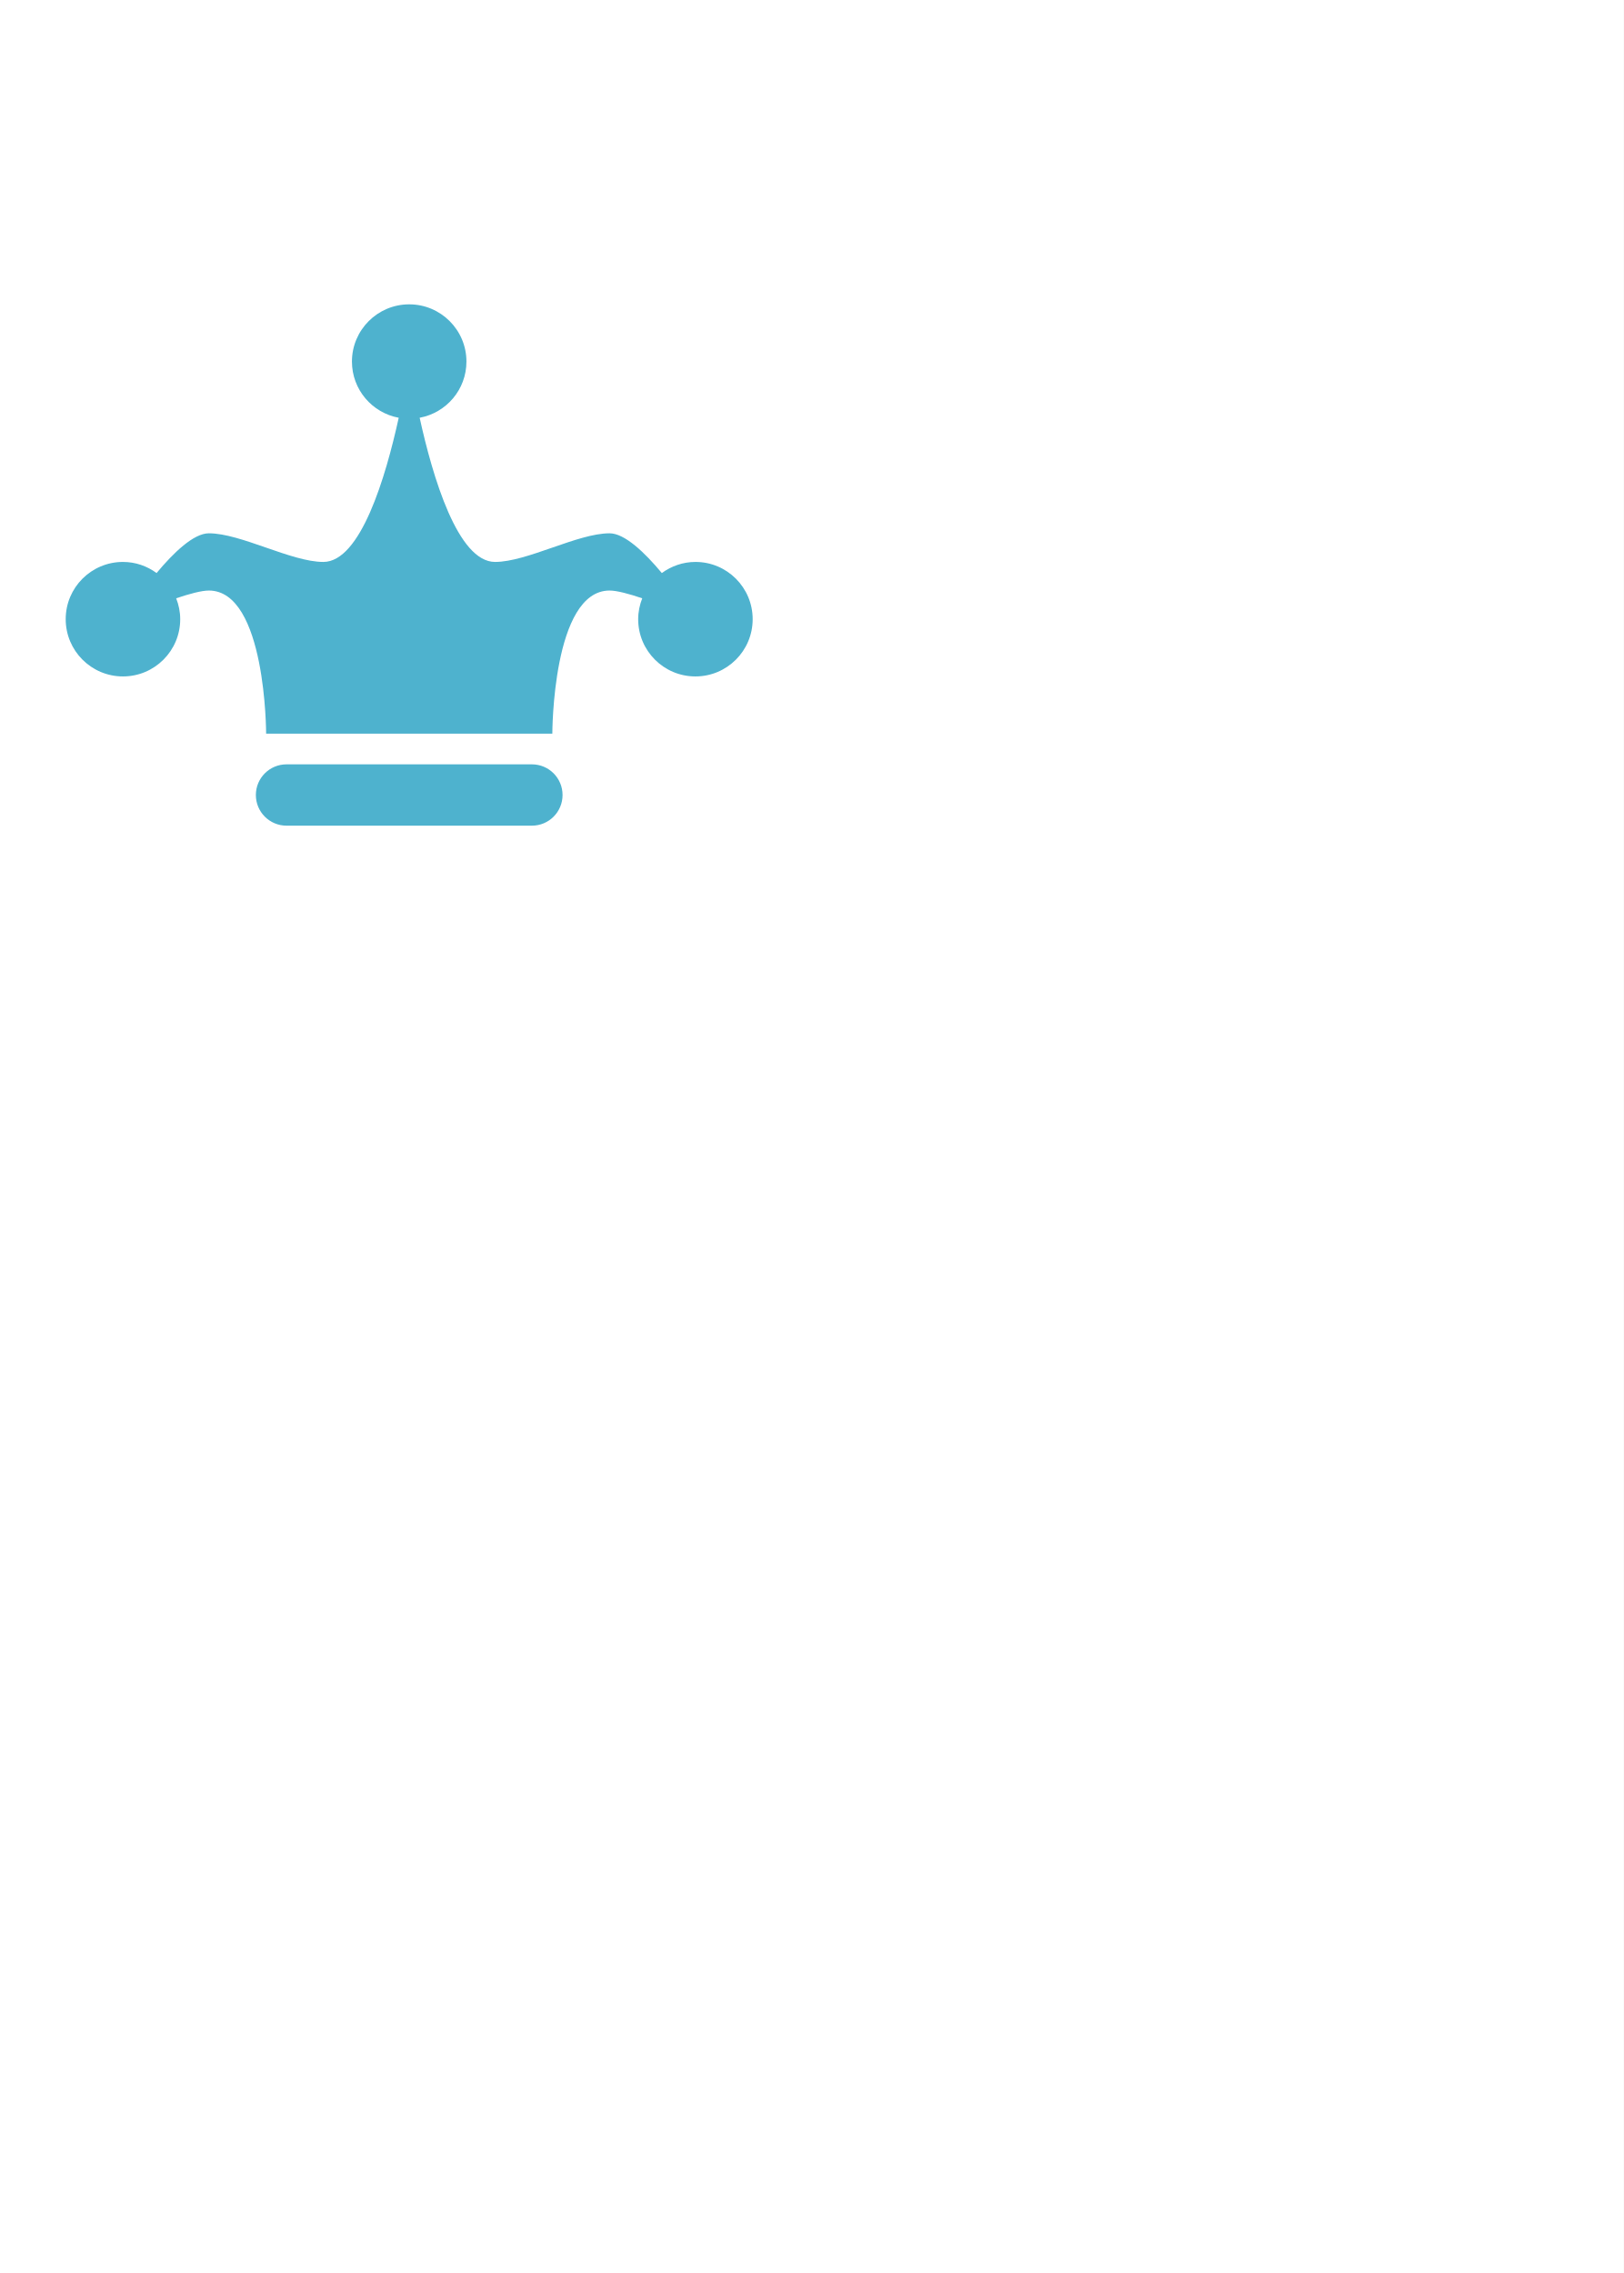
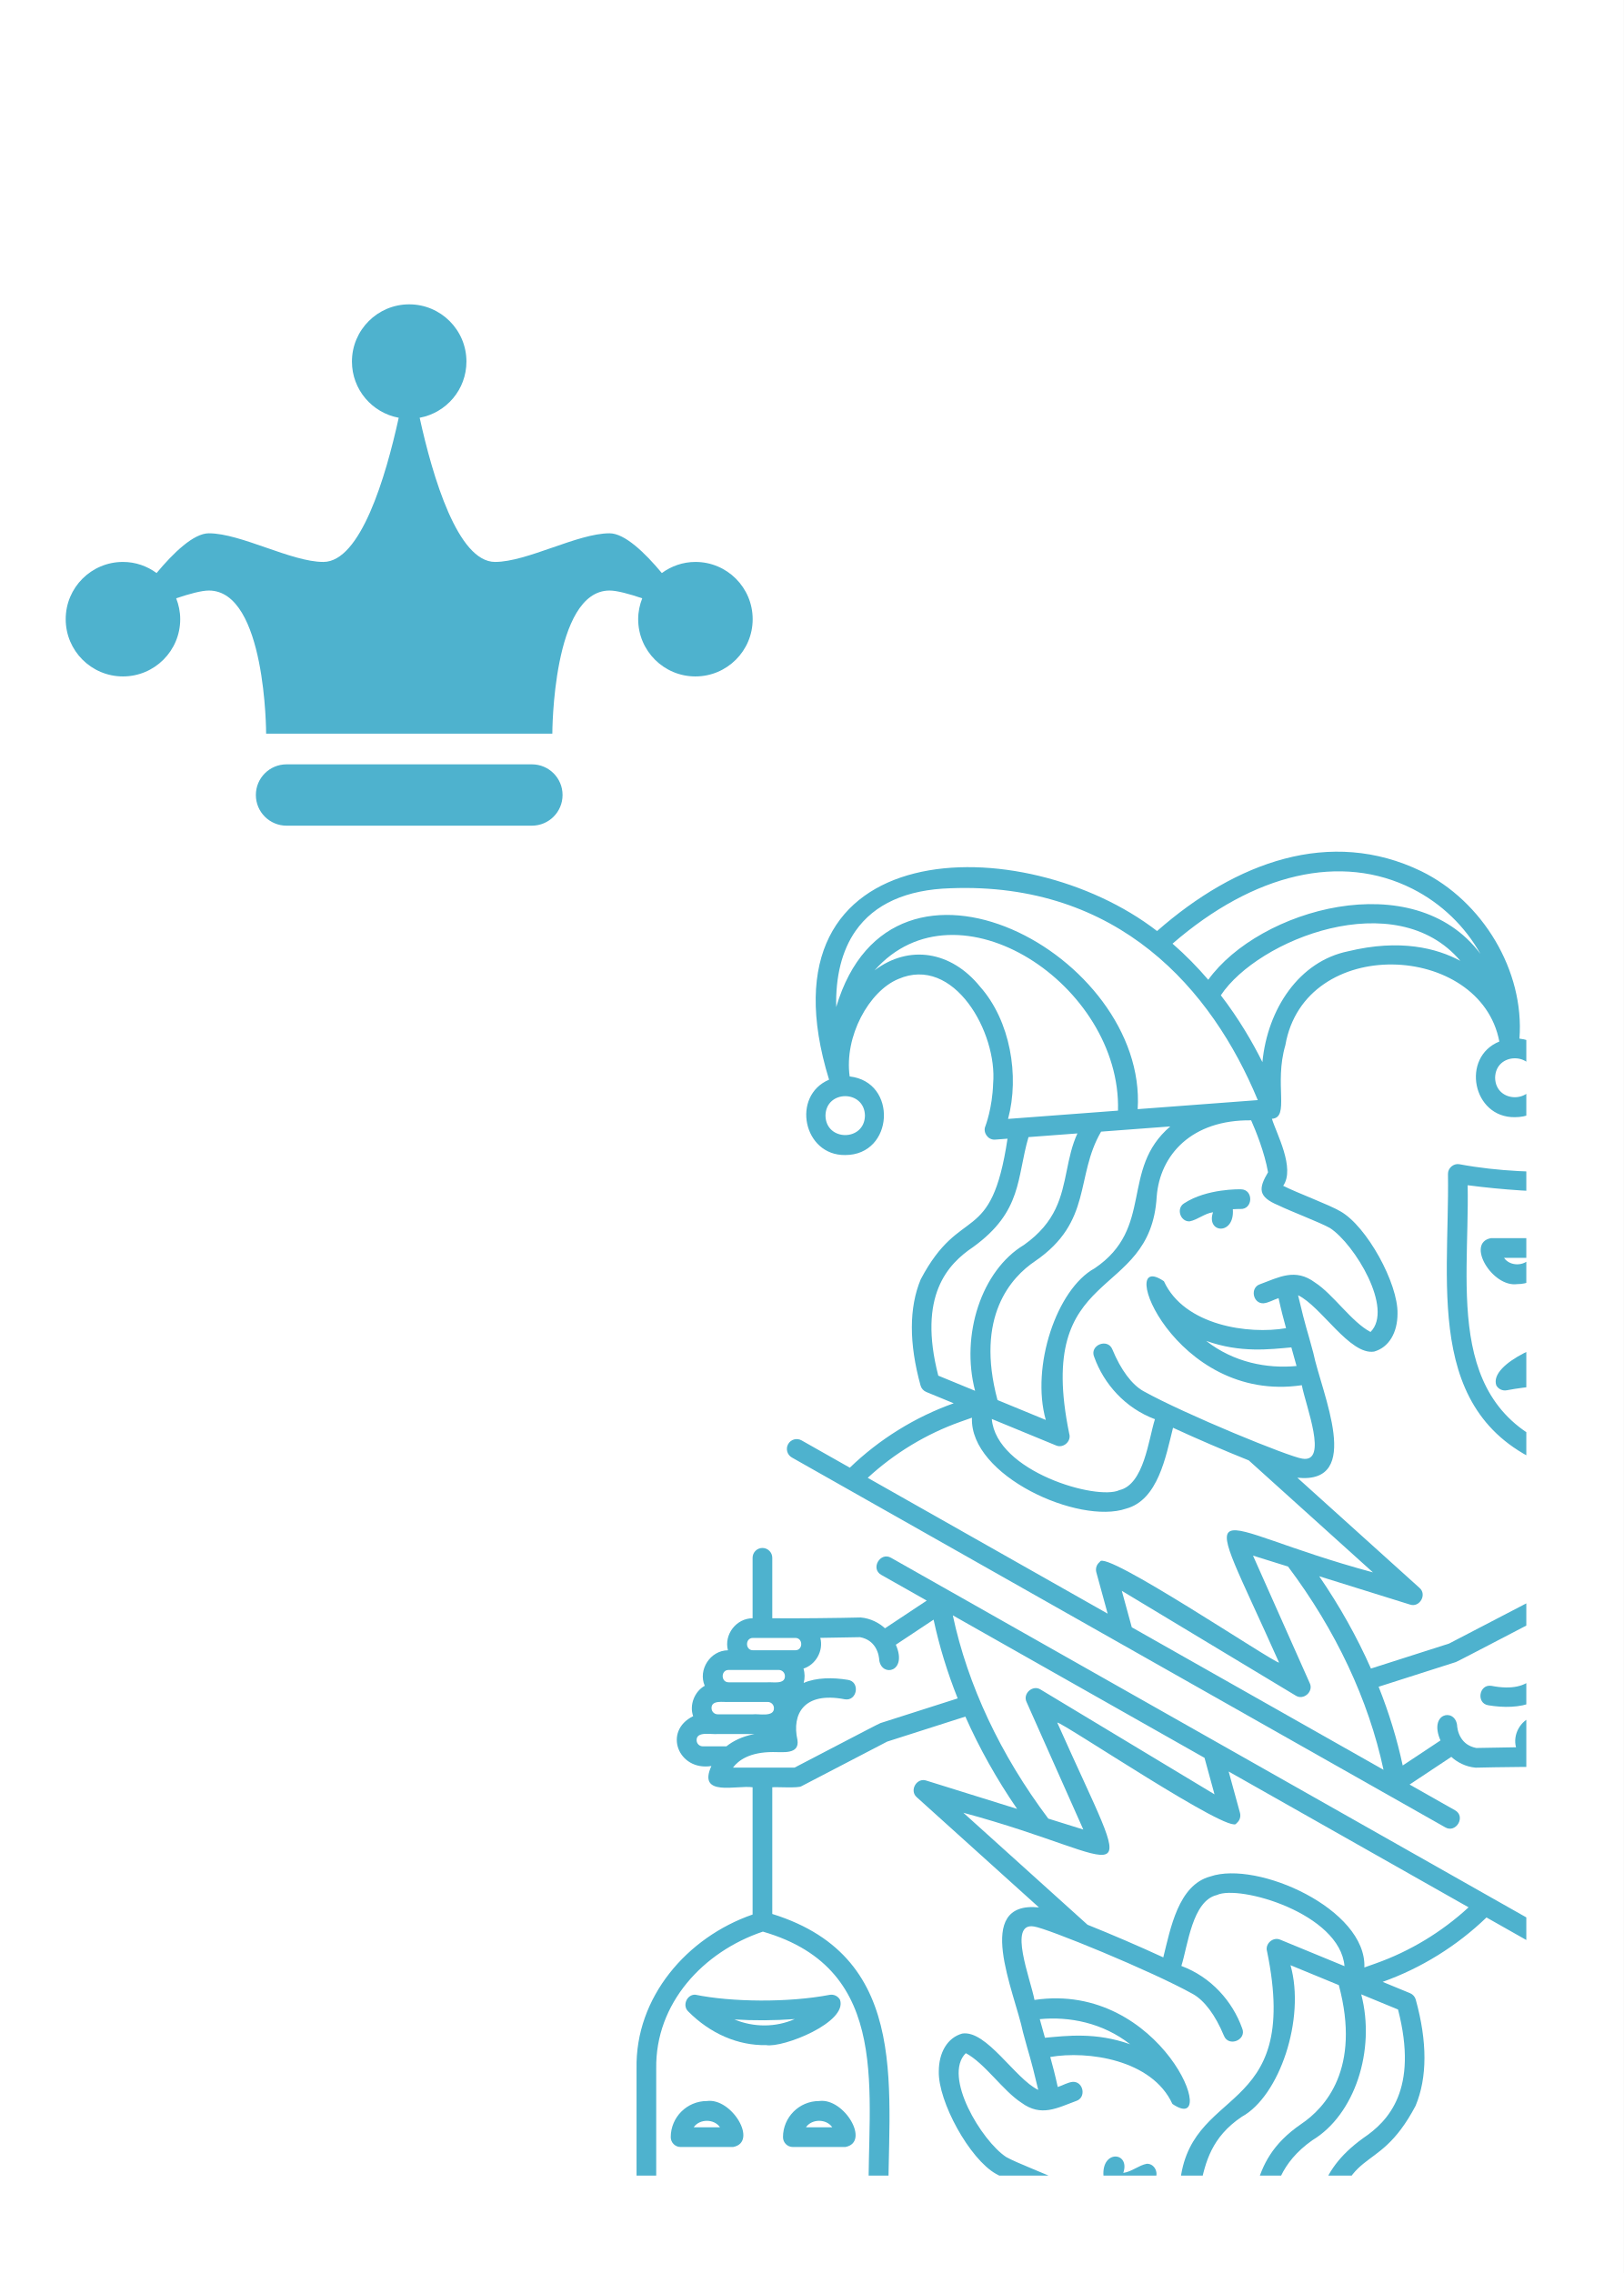
<svg xmlns="http://www.w3.org/2000/svg" width="250" height="350" viewBox="0 0 250 350" fill="none">
  <g clip-path="url(#clip0_104_5333)">
    <rect width="250" height="350" fill="white" />
    <path d="M81.892 117.694C84.503 117.694 86.614 119.805 86.614 122.416C86.614 125.027 84.503 127.138 81.892 127.138H44.117C41.51 127.138 39.394 125.027 39.394 122.416C39.394 119.805 41.51 117.694 44.117 117.694H81.892Z" fill="#4EB2CE" />
    <path d="M63.002 46.863C67.866 46.863 71.815 50.811 71.815 55.674C71.815 59.99 68.712 63.57 64.614 64.326C66.62 73.453 70.488 86.527 76.225 86.527C81.15 86.526 88.923 82.118 93.853 82.118C96.19 82.119 99.288 85.102 101.899 88.237C103.358 87.175 105.138 86.527 107.074 86.527C111.942 86.527 115.885 90.475 115.885 95.344C115.885 100.212 111.938 104.158 107.07 104.158C102.202 104.158 98.257 100.212 98.257 95.344C98.257 94.201 98.494 93.124 98.881 92.127C96.879 91.447 94.981 90.933 93.853 90.933C85.041 90.933 85.04 112.971 85.04 112.971H40.974C40.974 112.971 40.974 90.933 32.158 90.933C31.029 90.933 29.131 91.448 27.125 92.127C27.517 93.124 27.747 94.206 27.747 95.344C27.747 100.212 23.8 104.158 18.932 104.158C14.064 104.158 10.116 100.207 10.116 95.34C10.116 90.471 14.064 86.527 18.932 86.527C20.873 86.527 22.653 87.17 24.107 88.237C26.718 85.102 29.811 82.118 32.154 82.118C37.079 82.118 44.856 86.527 49.781 86.527C55.518 86.527 59.387 73.458 61.389 64.326C57.295 63.57 54.187 59.99 54.187 55.674C54.188 50.811 58.134 46.864 63.002 46.863Z" fill="#4EB2CE" />
+     <g clip-path="url(#clip1_104_5333)">
+       <path d="M191.063 183.131C193.029 183.157 192.939 186.246 190.98 186.161C190.96 186.161 190.506 186.151 189.813 186.197C190.123 190.284 185.649 189.923 186.763 186.665C185.456 186.843 184.388 187.829 183.152 188.069C181.707 188.125 181.058 186.048 182.322 185.284C185.805 183.01 190.844 183.125 191.063 183.131Z" fill="#4EB2CE" />
+       <path fill-rule="evenodd" clip-rule="evenodd" d="M230.38 213.324C229.179 209.853 239.137 205.885 241.748 206.34C246.082 206.257 250.346 208.099 253.743 211.521C254.701 212.418 253.963 214.151 252.669 214.104C247.075 212.956 238.332 212.864 231.986 214.078C231.345 214.199 230.697 213.895 230.38 213.324ZM246.637 210.291C243.648 209.058 240.296 209.053 237.345 210.351C240.424 210.122 243.649 210.103 246.637 210.291Z" fill="#4EB2CE" />
+       <path fill-rule="evenodd" clip-rule="evenodd" d="M237.643 190.652C238.479 190.652 239.157 191.33 239.157 192.167C239.157 195.234 236.663 197.731 233.597 197.731C229.75 198.263 225.658 191.391 229.55 190.652H237.643ZM231.569 193.683C232.471 195.016 234.722 195.016 235.625 193.683H231.569Z" fill="#4EB2CE" />
+       <path fill-rule="evenodd" clip-rule="evenodd" d="M254.925 190.652C255.761 190.652 256.439 191.33 256.44 192.167C256.44 195.235 253.944 197.731 250.878 197.731C247.031 198.262 242.939 191.39 246.832 190.652H254.925ZM248.851 193.683C249.754 195.015 252.003 195.016 252.906 193.683H248.851Z" fill="#4EB2CE" />
+       <path fill-rule="evenodd" clip-rule="evenodd" d="M178.148 143.363C190.266 132.716 204.827 127.383 218.826 134.15C228.264 138.77 234.742 149.475 233.942 159.927C241.354 160.768 240.747 172.034 233.235 172.026C226.719 172.118 224.903 162.794 230.846 160.376C227.953 145.087 200.871 143.84 197.9 160.946C196.131 166.982 198.622 172.096 195.832 172.271C196.506 174.507 199.456 179.869 197.567 182.591C199.731 183.696 204.656 185.502 206.368 186.519C210.425 188.79 215.289 197.656 215.169 202.303C215.159 205.193 213.858 207.472 211.565 208.119C207.825 208.709 203.406 201.135 199.858 199.444C201.188 205.044 201.115 204.211 202.2 208.306C203.497 214.564 209.985 228.591 199.748 227.542L218.548 244.499C219.755 245.522 218.576 247.586 217.083 247.071L203.114 242.714C206.262 247.304 208.93 252.071 211.079 256.926L223.107 253.079L236.305 246.212C236.747 245.875 240.229 246.115 240.807 246.042V226.536C218.874 219.707 223.207 198.666 222.939 180.766C222.918 179.869 223.788 179.118 224.671 179.265C236.767 181.527 249.26 179.978 261.182 179.62C261.514 179.907 261.704 180.327 261.704 180.766C261.704 180.891 261.704 202.699 261.704 202.699C261.926 213.712 253.94 222.949 243.837 226.448V246.042C246.27 246.406 252.374 244.497 250.181 249.316C255.291 248.508 257.677 254.689 252.991 256.99C253.603 258.734 252.762 260.811 251.207 261.668C252.272 264.152 250.34 267.118 247.634 267.136C248.268 269.568 246.347 272.062 243.837 272.068V281.377C243.837 282.213 243.158 282.893 242.322 282.893C241.486 282.893 240.807 282.213 240.807 281.377V272.07C238.035 272.019 230.086 272.107 227.193 272.188C225.659 272.058 224.312 271.327 223.455 270.522L217.028 274.788C217.028 274.788 223.939 278.7 224.004 278.737C225.755 279.693 224.17 282.354 222.514 281.375C222.514 281.375 172.408 253.01 172.213 252.899L121.921 224.428C121.194 224.015 120.938 223.09 121.35 222.362C121.762 221.634 122.686 221.379 123.414 221.791L130.843 225.996C135.384 221.615 140.895 218.193 146.836 216.079L142.617 214.34C142.184 214.162 141.857 213.794 141.733 213.343C139.938 206.848 139.948 201.349 141.758 196.998C147.96 185.241 152.592 192.16 155.124 175.336L153.237 175.479C153.199 175.482 153.161 175.483 153.123 175.483C152.089 175.515 151.303 174.359 151.717 173.407C151.734 173.363 152.786 170.632 152.907 166.862C153.596 159.016 146.856 146.992 138.282 150.761C133.799 152.632 129.958 159.581 130.82 165.753C138.248 166.572 137.659 177.862 130.134 177.855C123.677 177.95 121.799 168.744 127.647 166.249C115.842 127.885 157.711 127.545 178.148 143.363ZM201.656 259.174C202.286 260.471 200.695 261.871 199.491 261.089L172.719 244.957L174.257 250.574L213.012 272.515C210.724 261.784 205.676 251.026 198.31 241.217L192.92 239.536C192.949 239.601 201.592 259.029 201.656 259.174ZM237.375 249.071C237.093 249.194 224.46 255.837 224.153 255.926L212.26 259.728C213.859 263.739 215.101 267.797 215.968 271.854L221.784 267.994C219.937 263.777 223.94 262.96 224.336 265.596C224.342 265.781 224.398 266.752 224.975 267.647C225.425 268.337 226.108 268.918 227.288 269.156L233.413 269.049C232.885 267.061 234.116 264.917 236.003 264.317C235.786 263.626 235.774 262.809 235.972 262.11C234.034 262.958 231.456 262.965 229.173 262.585C227.226 262.303 227.721 259.252 229.653 259.592C235.957 260.818 237.82 257.294 236.934 253.34C236.56 251.02 239.289 251.496 240.715 251.467C244.275 251.467 246.016 250.198 246.859 249.073C246.859 249.073 237.449 249.071 237.375 249.071ZM237.274 267.139C236.04 267.122 236.043 269.057 237.274 269.04H243.77C245.003 269.057 245 267.122 243.77 267.139H237.274ZM241.501 262.208C240.711 262.27 238.832 261.852 238.86 263.159C238.86 263.682 239.286 264.108 239.809 264.108H247.518C248.752 264.125 248.748 262.191 247.518 262.208H241.501ZM243.8 257.277C242.97 257.402 240.521 256.779 240.55 258.227C240.55 258.751 240.977 259.178 241.501 259.178H247.518C248.308 259.116 250.187 259.533 250.159 258.227C250.159 257.704 249.733 257.278 249.21 257.277C249.21 257.277 243.866 257.278 243.8 257.277ZM147.902 218.916C142.628 220.785 137.717 223.76 133.601 227.558L170.54 248.47L168.797 242.105C168.633 241.508 168.849 240.872 169.343 240.497C169.894 238.41 196.077 256.042 196.933 256.009C184.353 227.765 184.666 234.89 211.387 242.12L192.269 224.874C188.585 223.397 184.26 221.539 180.605 219.849C179.5 224.248 178.31 230.996 173.359 232.309C166.12 234.798 149.288 227.275 149.646 218.299L147.902 218.916ZM247.874 252.344C246.877 253.141 245.475 253.876 243.53 254.246H249.21C250.041 254.122 252.488 254.745 252.458 253.297C252.458 252.773 252.032 252.348 251.509 252.347C251.439 252.344 247.965 252.353 247.874 252.344ZM192.636 172.511C183.465 172.389 178.578 177.848 178.092 184.26C177.132 200.582 159.234 194.604 164.626 220.766C164.989 221.937 163.701 223.067 162.589 222.57L152.703 218.497C153.398 226.629 168.934 231.089 172.351 229.451C176.143 228.568 176.829 221.645 177.821 218.53C173.23 216.817 169.952 213.086 168.472 208.953C167.689 207.144 170.555 205.972 171.271 207.794C172.568 210.932 174.265 213.211 176.049 214.21C182.456 217.777 198.497 224.337 200.519 224.607C204.541 225.28 201.059 216.548 200.434 213.296C180.774 216.22 171.55 192.041 179.202 197.286C182.351 204.132 192.264 205.51 198.006 204.514C197.686 203.361 197.229 201.633 196.854 199.889C196.07 200.135 195.327 200.614 194.521 200.685C192.89 200.74 192.427 198.267 194.002 197.745C196.905 196.686 199.413 195.212 202.473 197.49C205.266 199.29 208.121 203.594 211.013 205.098C214.603 201.535 208.563 191.579 204.786 189.103C203.205 188.211 198.792 186.556 196.826 185.597C193.637 184.276 193.774 182.978 195.234 180.504C194.703 177.441 193.337 174.096 192.636 172.511ZM258.676 182.504C247.816 183.926 236.829 183.926 225.968 182.504C226.285 198.693 222.047 217.97 242.255 223.815C251.426 220.736 258.837 212.783 258.676 202.699V182.504ZM169.532 174.252C165.503 181.161 168.27 188.091 159.368 194.194C155.711 196.655 150.126 202.699 153.58 215.581L161.015 218.644C158.696 210.435 162.698 198.484 168.532 195.3C177.773 189.057 172.416 180.086 180.182 173.449L169.532 174.252ZM158.353 175.093C156.51 181.392 157.443 186.515 149.811 192.033C145.967 194.621 141.276 199.48 144.463 211.824L150.129 214.159C147.88 205.558 151.125 195.614 157.66 191.691C162.632 188.158 163.419 184.298 164.251 180.213C164.638 178.314 165.035 176.371 165.886 174.526L158.353 175.093ZM185.71 206.471C189.944 209.79 195.091 210.775 199.622 210.339C199.36 209.395 199.062 208.335 198.824 207.472C195.533 207.767 191.005 208.366 185.71 206.471ZM133.173 171.784C133.102 167.789 127.166 167.789 127.095 171.784C127.166 175.78 133.101 175.78 133.173 171.784ZM172.133 171.016C172.673 151.723 147.412 134.944 134.644 149.427C139.942 145.41 146.452 146.429 150.907 151.942C155.533 157.152 156.999 165.639 155.207 172.292L172.133 171.016ZM193.655 169.396C186.61 152.352 172.198 135.78 146.348 136.774C139.557 136.978 134.621 139.197 131.715 143.363C129.623 146.36 128.63 150.396 128.748 155.065C137.416 125.868 176.679 147.098 175.163 170.789C175.587 170.757 193.236 169.427 193.655 169.396ZM236.274 165.955C236.202 161.96 230.268 161.96 230.196 165.955C230.267 169.95 236.202 169.951 236.274 165.955ZM224.844 147.952C214.893 136.187 193.665 144.65 187.967 153.256C190.795 156.94 192.888 160.566 194.367 163.546C195.157 155.349 200.034 148.025 207.544 146.485C215.596 144.526 221.244 146.019 224.844 147.952ZM217.461 136.854C206.528 131.331 193.1 134.415 180.529 145.307C182.577 147.088 184.404 148.969 186.03 150.868C193.853 139.991 217.662 133.146 227.937 146.88C225.588 142.689 221.976 139.135 217.461 136.854Z" fill="#4EB2CE" />
+       <path d="M168.648 338.119C166.682 338.093 166.772 335.004 168.731 335.089C168.751 335.089 169.205 335.099 169.898 335.053C169.588 330.966 174.062 331.327 172.948 334.585C174.255 334.407 175.324 333.421 176.559 333.181C178.005 333.125 178.653 335.202 177.389 335.966C173.906 338.24 168.867 338.125 168.648 338.119Z" fill="#4EB2CE" />
+       <path fill-rule="evenodd" clip-rule="evenodd" d="M129.331 307.926C130.532 311.397 120.574 315.365 117.963 314.91C113.629 314.993 109.365 313.151 105.968 309.729C105.01 308.832 105.748 307.099 107.042 307.146C112.636 308.294 121.379 308.386 127.726 307.172C128.366 307.051 129.014 307.355 129.331 307.926ZM113.074 310.959C116.064 312.192 119.416 312.197 122.366 310.899C119.288 311.128 116.062 311.147 113.074 310.959Z" fill="#4EB2CE" />
+       <path fill-rule="evenodd" clip-rule="evenodd" d="M122.068 330.598C121.232 330.598 120.554 329.92 120.554 329.083C120.554 326.015 123.048 323.519 126.114 323.519C129.961 322.987 134.054 329.859 130.161 330.598L122.068 330.598ZM128.142 327.567C127.24 326.234 124.989 326.234 124.086 327.567L128.142 327.567Z" fill="#4EB2CE" />
+       <path fill-rule="evenodd" clip-rule="evenodd" d="M104.786 330.598C103.95 330.598 103.272 329.92 103.272 329.083C103.272 326.015 105.767 323.519 108.833 323.519C112.68 322.988 116.772 329.86 112.879 330.598L104.786 330.598ZM110.86 327.567C109.958 326.235 107.708 326.234 106.805 327.567L110.86 327.567Z" fill="#4EB2CE" />
+       <path fill-rule="evenodd" clip-rule="evenodd" d="M181.563 377.887C169.445 388.534 154.885 393.867 140.885 387.1C131.447 382.48 124.969 371.775 125.769 361.323C118.357 360.482 118.964 349.216 126.476 349.224C132.992 349.132 134.809 358.456 128.865 360.874C131.758 376.163 158.84 377.41 161.811 360.304C163.58 354.268 161.09 349.154 163.879 348.979C163.205 346.743 160.255 341.381 162.144 338.659C159.98 337.554 155.056 335.748 153.343 334.731C149.286 332.46 144.422 323.594 144.542 318.947C144.553 316.057 145.853 313.778 148.146 313.131C151.887 312.541 156.305 320.115 159.853 321.806C158.523 316.206 158.596 317.039 157.511 312.944C156.215 306.686 149.726 292.659 159.963 293.708L141.163 276.751C139.957 275.728 141.135 273.664 142.629 274.179L156.597 278.536C153.449 273.946 150.781 269.179 148.632 264.324L136.604 268.171L123.406 275.038C122.964 275.375 119.482 275.135 118.904 275.208L118.904 294.714C140.837 301.543 136.504 322.584 136.772 340.484C136.793 341.381 135.924 342.132 135.04 341.985C122.945 339.723 110.451 341.272 98.53 341.63C98.197 341.343 98.007 340.923 98.007 340.484C98.007 340.359 98.007 318.551 98.007 318.551C97.785 307.538 105.771 298.301 115.874 294.802L115.874 275.208C113.441 274.844 107.337 276.753 109.53 271.934C104.42 272.742 102.034 266.561 106.721 264.26C106.108 262.516 106.95 260.439 108.505 259.582C107.439 257.098 109.372 254.132 112.077 254.114C111.443 251.682 113.364 249.188 115.874 249.182L115.874 239.873C115.874 239.037 116.553 238.357 117.389 238.357C118.225 238.357 118.904 239.037 118.904 239.873L118.904 249.18C121.677 249.231 129.625 249.143 132.518 249.062C134.052 249.192 135.399 249.923 136.256 250.728L142.684 246.462C142.684 246.462 135.773 242.55 135.707 242.513C133.957 241.557 135.541 238.896 137.198 239.875C137.198 239.875 187.303 268.24 187.498 268.351L237.79 296.822C238.518 297.235 238.773 298.16 238.361 298.888C237.949 299.616 237.025 299.871 236.298 299.459L228.868 295.254C224.327 299.635 218.816 303.057 212.875 305.171L217.095 306.91C217.527 307.088 217.854 307.456 217.978 307.907C219.773 314.402 219.763 319.901 217.953 324.252C211.751 336.009 207.119 329.09 204.587 345.914L206.474 345.771C206.512 345.768 206.55 345.767 206.588 345.767C207.622 345.735 208.408 346.891 207.994 347.843C207.977 347.887 206.925 350.618 206.804 354.388C206.115 362.234 212.855 374.258 221.429 370.489C225.912 368.618 229.754 361.669 228.891 355.497C221.463 354.678 222.053 343.388 229.577 343.395C236.034 343.3 237.912 352.506 232.065 355.001C243.869 393.365 202 393.705 181.563 377.887ZM158.055 262.076C157.425 260.779 159.016 259.379 160.22 260.161L186.992 276.293L185.454 270.676L146.7 248.735C148.987 259.466 154.035 270.224 161.402 280.033L166.791 281.714C166.762 281.649 158.119 262.221 158.055 262.076ZM122.336 272.179C122.619 272.056 135.251 265.413 135.558 265.324L147.451 261.522C145.852 257.511 144.61 253.453 143.743 249.396L137.927 253.256C139.775 257.473 135.772 258.29 135.375 255.654C135.37 255.469 135.313 254.498 134.737 253.603C134.286 252.913 133.603 252.332 132.423 252.094L126.299 252.201C126.826 254.189 125.596 256.333 123.708 256.933C123.925 257.624 123.937 258.441 123.739 259.14C125.677 258.292 128.256 258.285 130.538 258.665C132.485 258.947 131.99 261.998 130.059 261.658C123.755 260.432 121.892 263.956 122.777 267.91C123.151 270.23 120.422 269.754 118.996 269.783C115.436 269.783 113.695 271.052 112.852 272.177C112.852 272.177 122.262 272.179 122.336 272.179ZM122.438 254.111C123.671 254.128 123.668 252.193 122.438 252.21L115.941 252.21C114.708 252.193 114.711 254.128 115.941 254.111L122.438 254.111ZM118.21 259.042C119 258.98 120.879 259.398 120.851 258.091C120.851 257.568 120.426 257.142 119.902 257.142L112.193 257.142C110.959 257.125 110.964 259.059 112.193 259.042L118.21 259.042ZM115.911 263.973C116.741 263.848 119.19 264.471 119.161 263.023C119.161 262.499 118.734 262.072 118.21 262.072L112.193 262.072C111.403 262.134 109.524 261.717 109.552 263.023C109.552 263.546 109.978 263.972 110.501 263.973C110.501 263.973 115.845 263.972 115.911 263.973ZM211.809 302.334C217.083 300.465 221.994 297.49 226.11 293.692L189.171 272.78L190.915 279.145C191.078 279.742 190.862 280.378 190.369 280.753C189.818 282.84 163.635 265.208 162.778 265.241C175.358 293.485 175.045 286.36 148.324 279.13L167.443 296.376C171.126 297.853 175.451 299.711 179.106 301.401C180.211 297.002 181.401 290.254 186.353 288.941C193.591 286.452 210.423 293.975 210.066 302.951L211.809 302.334ZM111.838 268.906C112.834 268.109 114.236 267.374 116.181 267.004L110.501 267.004C109.671 267.128 107.223 266.505 107.253 267.953C107.253 268.477 107.679 268.902 108.203 268.903C108.272 268.906 111.747 268.897 111.838 268.906ZM167.075 348.739C176.246 348.861 181.133 343.402 181.62 336.99C182.579 320.668 200.478 326.646 195.085 300.484C194.722 299.313 196.01 298.183 197.122 298.68L207.008 302.753C206.314 294.621 190.777 290.161 187.36 291.799C183.568 292.682 182.882 299.605 181.89 302.72C186.481 304.433 189.759 308.164 191.239 312.297C192.022 314.106 189.157 315.278 188.44 313.456C187.144 310.318 185.447 308.039 183.662 307.04C177.255 303.473 161.214 296.913 159.192 296.643C155.17 295.97 158.652 304.702 159.277 307.954C178.937 305.03 188.161 329.209 180.51 323.964C177.36 317.118 167.448 315.74 161.705 316.736C162.026 317.889 162.482 319.617 162.857 321.361C163.642 321.115 164.384 320.636 165.19 320.565C166.821 320.51 167.284 322.983 165.709 323.505C162.806 324.564 160.298 326.038 157.238 323.76C154.445 321.96 151.59 317.656 148.698 316.152C145.108 319.715 151.148 329.671 154.925 332.147C156.506 333.039 160.919 334.694 162.885 335.653C166.074 336.974 165.937 338.272 164.477 340.746C165.008 343.809 166.375 347.154 167.075 348.739ZM101.035 338.746C111.895 337.324 122.883 337.324 133.743 338.746C133.426 322.557 137.664 303.28 117.456 297.435C108.286 300.514 100.874 308.467 101.035 318.551L101.035 338.746ZM190.18 346.998C194.208 340.089 191.441 333.159 200.344 327.056C204.001 324.595 209.585 318.551 206.132 305.669L198.696 302.606C201.015 310.815 197.013 322.766 191.179 325.95C181.938 332.193 187.295 341.164 179.529 347.801L190.18 346.998ZM201.358 346.157C203.201 339.858 202.269 334.735 209.9 329.217C213.744 326.629 218.435 321.77 215.248 309.426L209.582 307.091C211.831 315.692 208.587 325.636 202.052 329.559C197.079 333.092 196.292 336.952 195.46 341.037C195.074 342.936 194.676 344.879 193.825 346.724L201.358 346.157ZM174.001 314.779C169.767 311.46 164.62 310.475 160.089 310.911C160.351 311.855 160.649 312.915 160.887 313.778C164.178 313.483 168.706 312.884 174.001 314.779ZM226.538 349.466C226.609 353.461 232.545 353.461 232.617 349.466C232.545 345.47 226.61 345.47 226.538 349.466ZM187.579 350.234C187.038 369.527 212.299 386.306 225.067 371.823C219.769 375.84 213.259 374.821 208.804 369.308C204.178 364.098 202.712 355.611 204.504 348.958L187.579 350.234ZM166.056 351.854C173.101 368.898 187.513 385.47 213.363 384.476C220.154 384.272 225.091 382.053 227.997 377.887C230.088 374.89 231.082 370.854 230.963 366.185C222.295 395.382 183.032 374.152 184.548 350.461C184.124 350.493 166.476 351.823 166.056 351.854ZM123.437 355.295C123.509 359.29 129.444 359.29 129.516 355.295C129.444 351.3 123.509 351.299 123.437 355.295ZM134.868 373.298C144.818 385.063 166.046 376.6 171.744 367.994C168.916 364.31 166.824 360.684 165.345 357.704C164.554 365.901 159.677 373.225 152.168 374.765C144.115 376.724 138.468 375.231 134.868 373.298ZM142.251 384.396C153.183 389.919 166.611 386.835 179.182 375.943C177.134 374.162 175.307 372.281 173.681 370.382C165.858 381.259 142.049 388.104 131.774 374.37C134.123 378.561 137.735 382.115 142.251 384.396Z" fill="#4EB2CE" />
+     </g>
  </g>
  <defs>
    <clipPath id="clip0_104_5333">
      <rect width="250" height="350" fill="white" />
    </clipPath>
+     <clipPath id="clip1_104_5333">
+       <rect width="155" height="238" fill="white" transform="translate(80 97)" />
+     </clipPath>
  </defs>
</svg>
